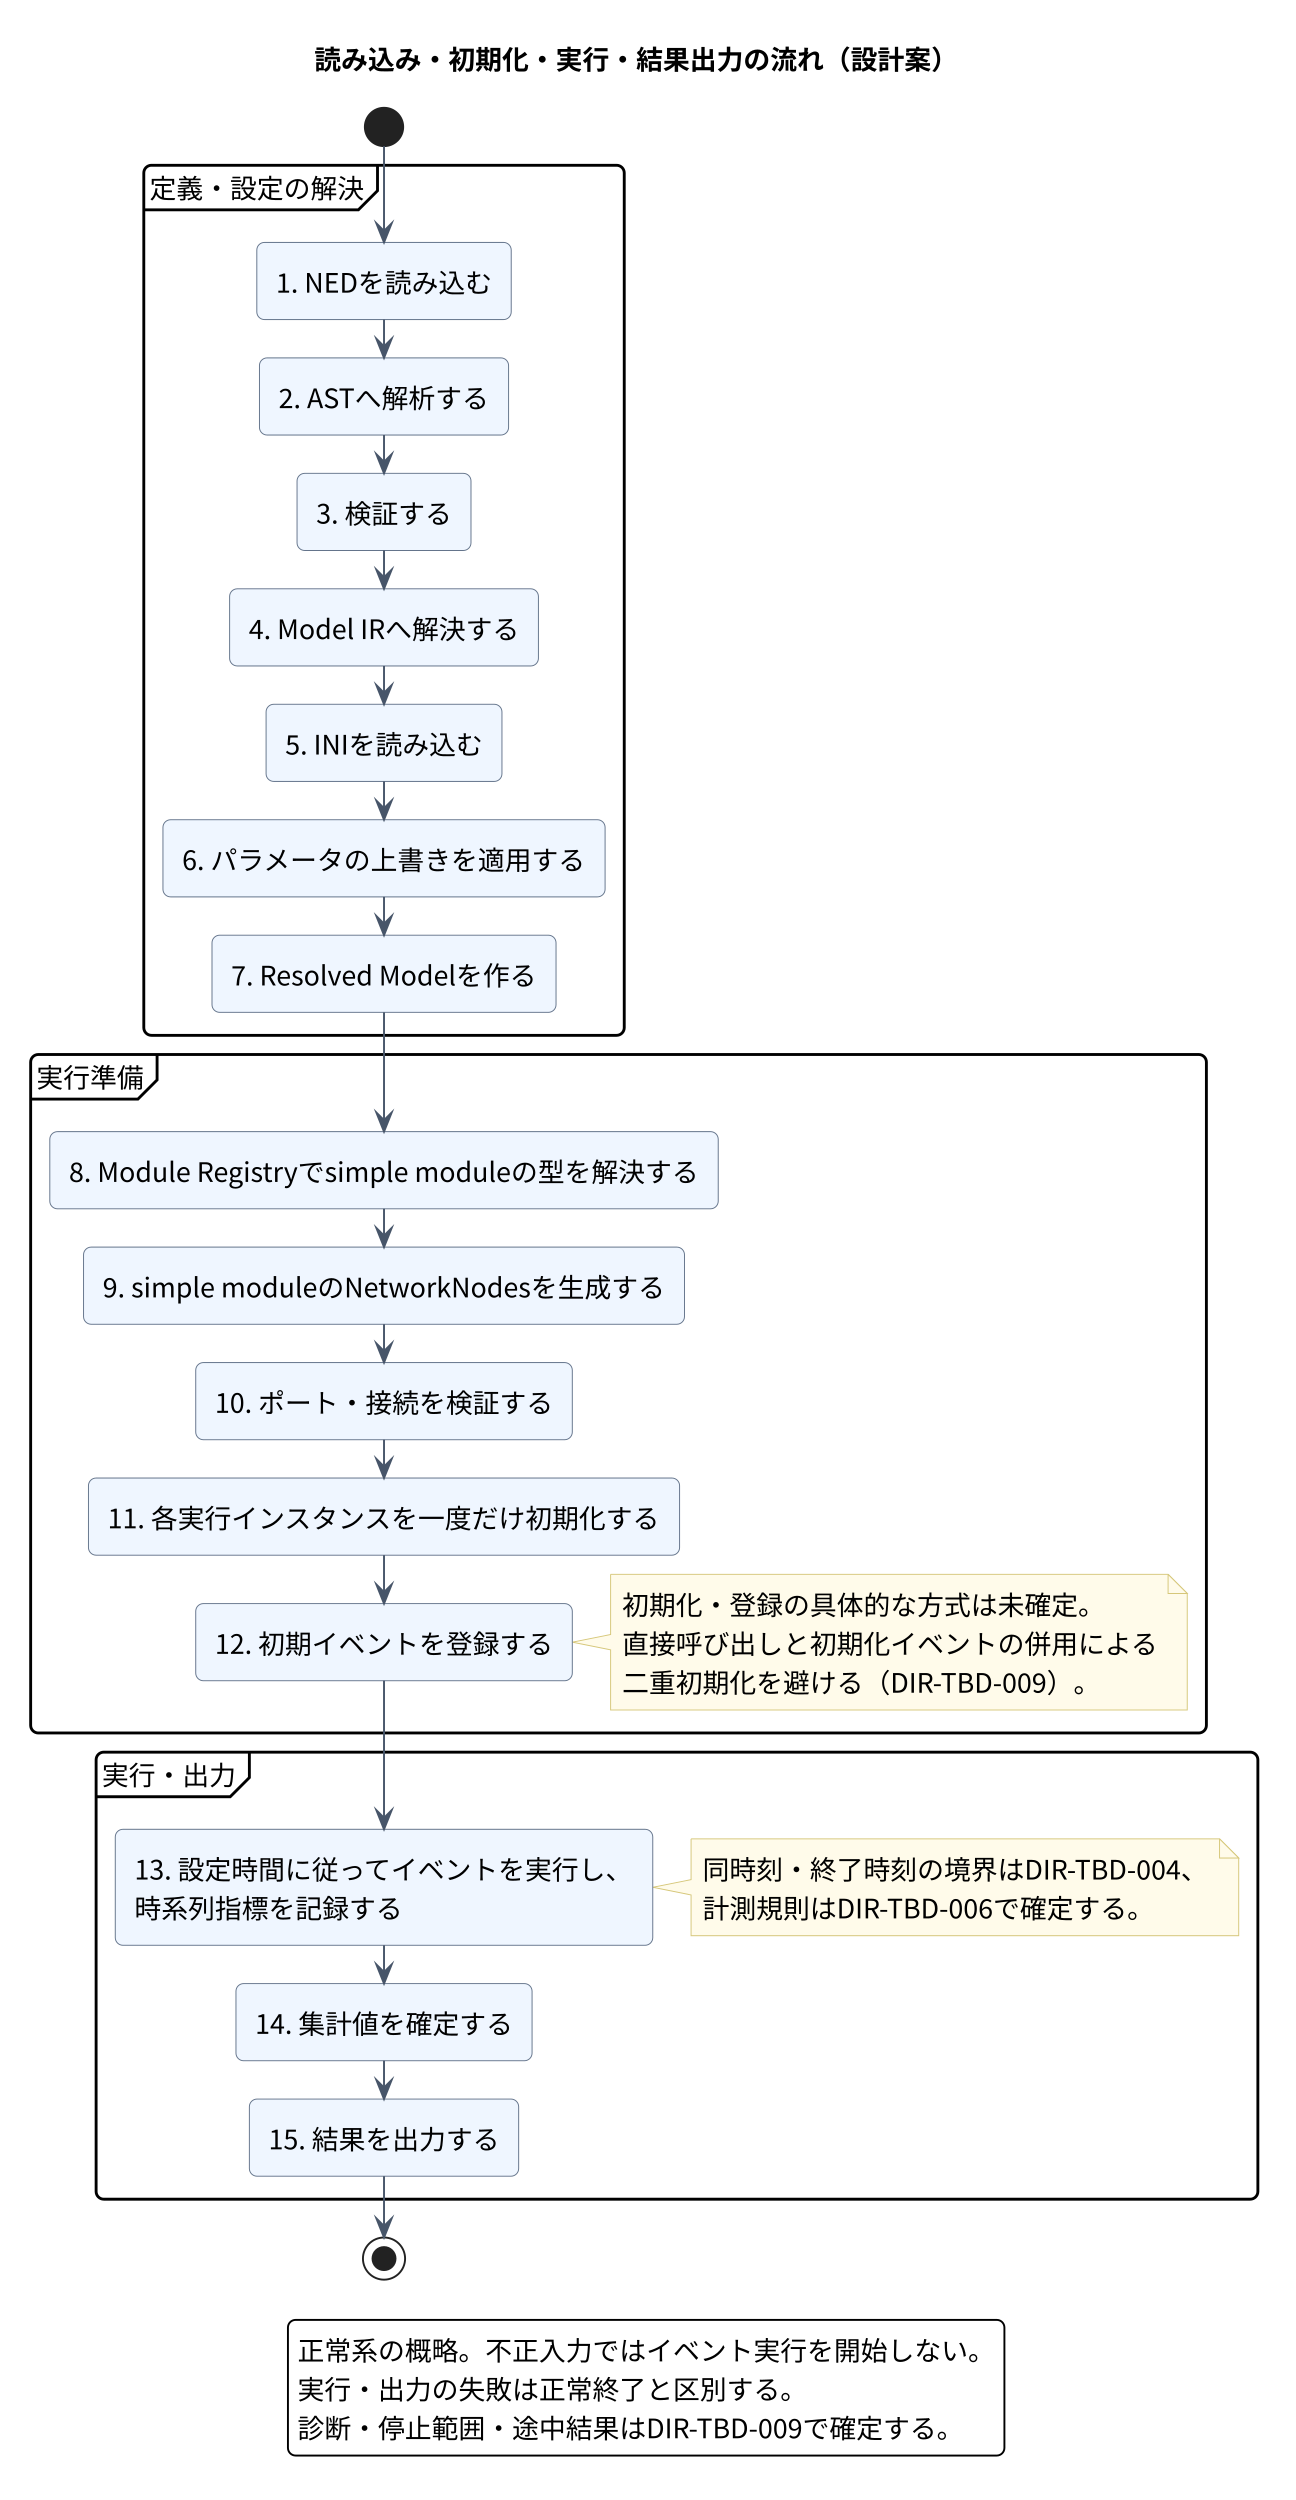
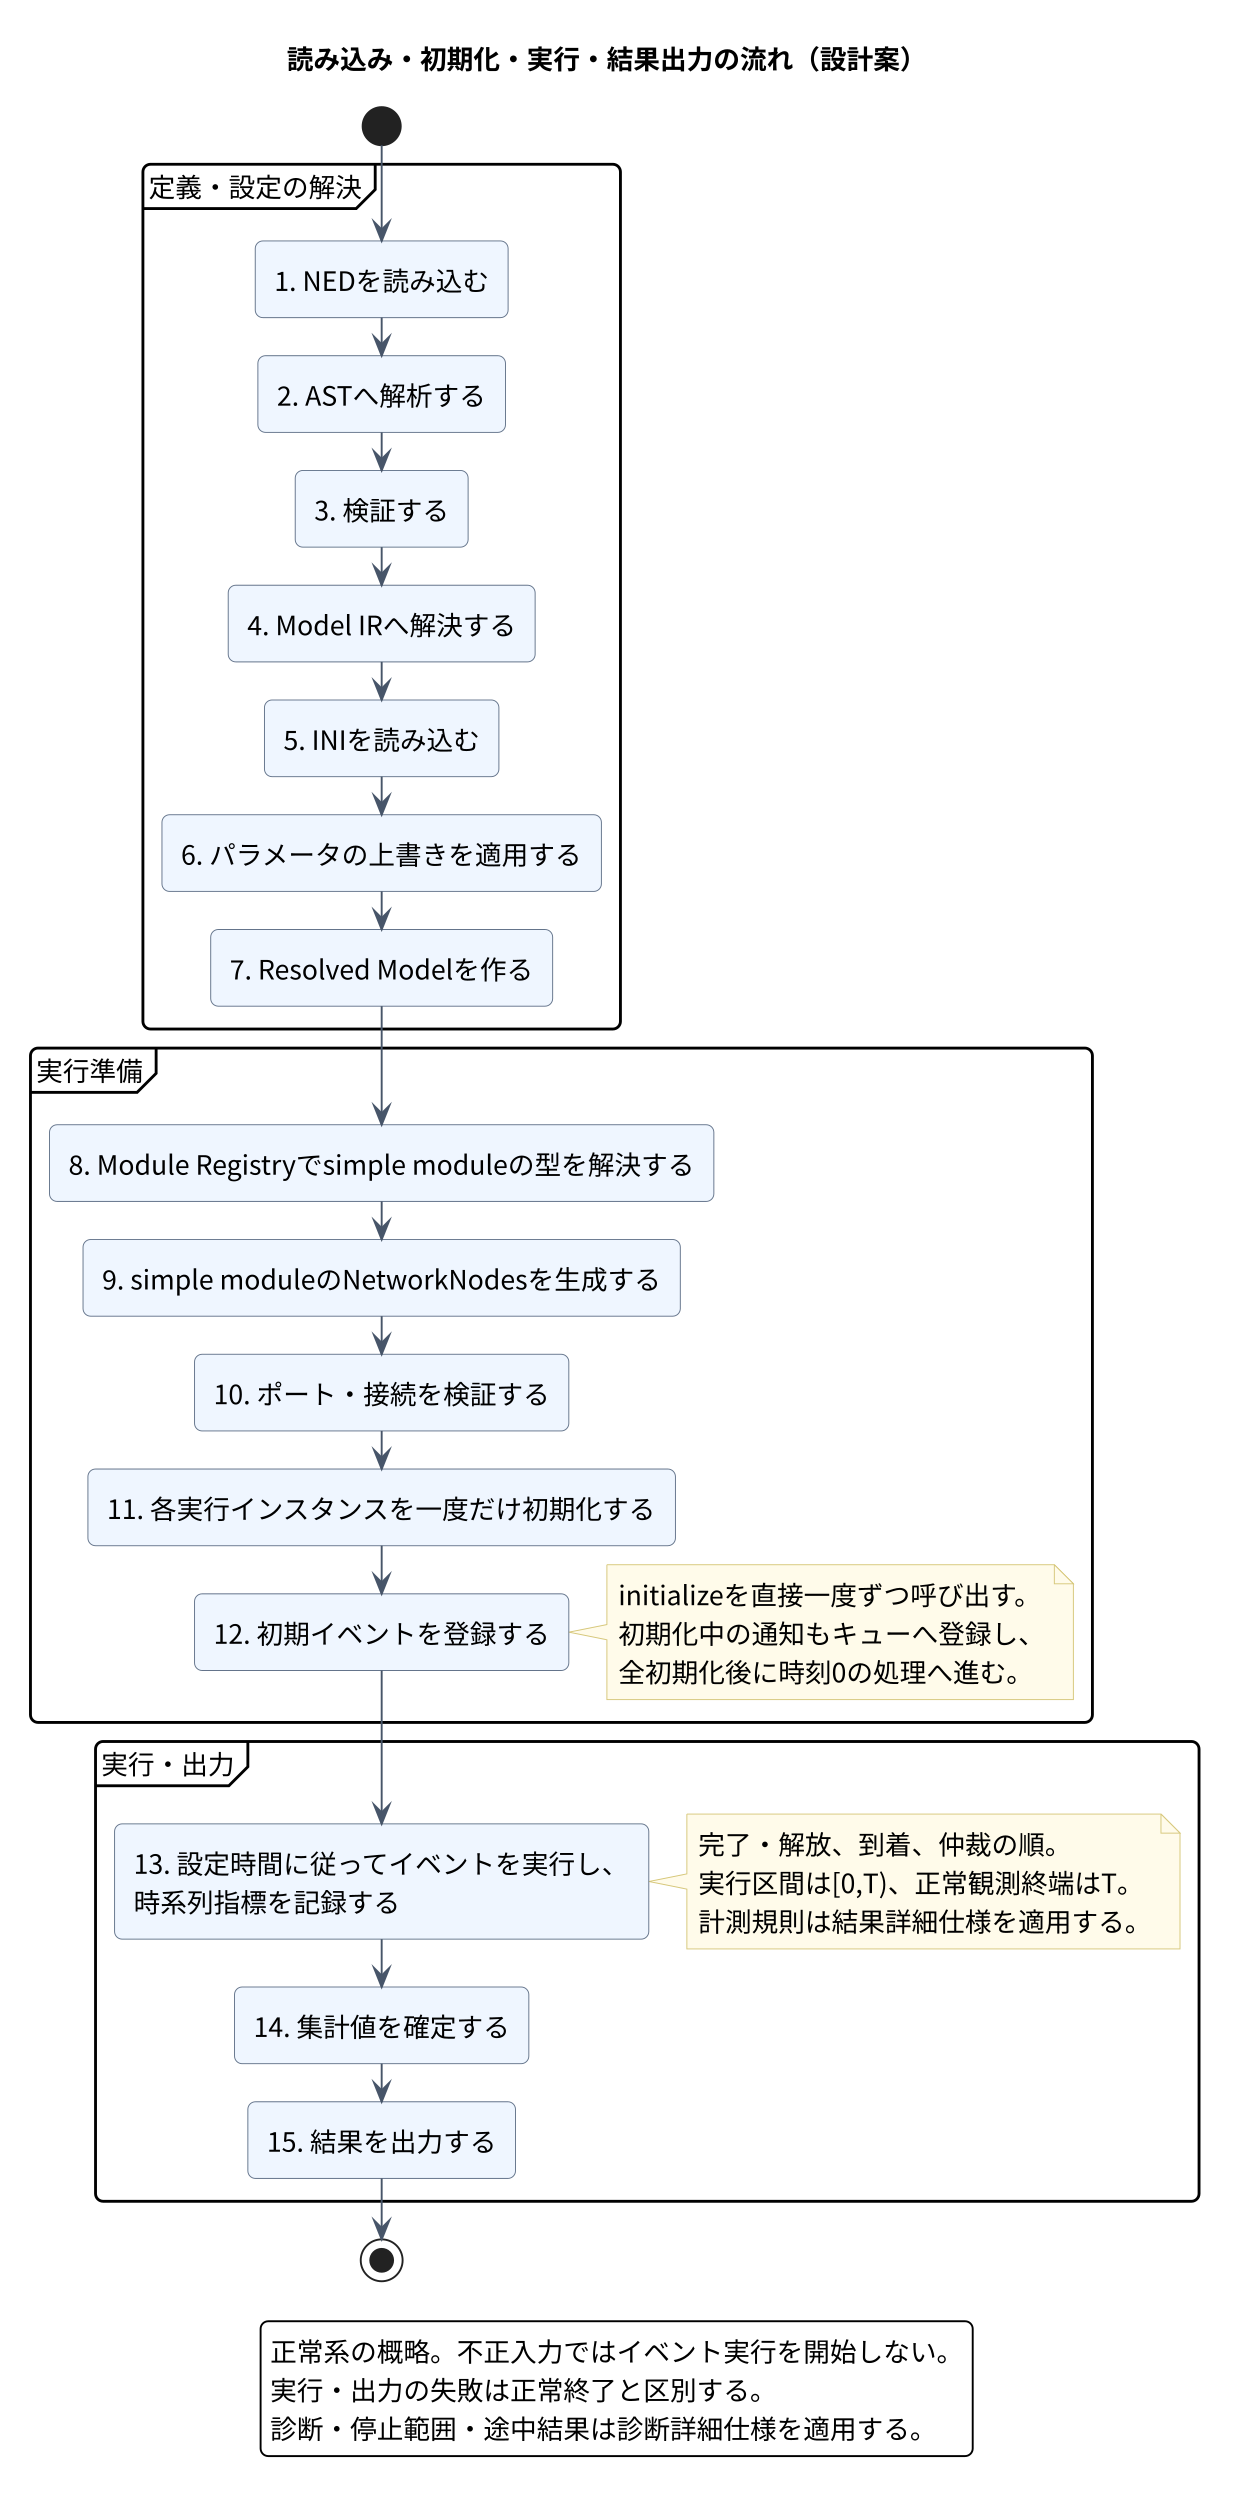
- <svg xmlns="http://www.w3.org/2000/svg" version="1.1" data-diagram-type="ACTIVITY" style="width:676px;height:1305px;background:#FFFFFF;" width="676px" height="1305px" viewBox="0 0 676 1305" zoomAndPan="magnify" preserveAspectRatio="none" contentStyleType="text/css">
+ <svg xmlns="http://www.w3.org/2000/svg" version="1.1" data-diagram-type="ACTIVITY" style="width:649px;height:1313px;background:#FFFFFF;" width="649px" height="1313px" viewBox="0 0 649 1313" zoomAndPan="magnify" preserveAspectRatio="none" contentStyleType="text/css">
  <defs />
  <g font-family="sans-serif" lengthAdjust="spacing">
    <g class="title" data-source-line="25">
-       <text x="164.054" y="36.24" fill="#000" font-size="14" textLength="346.499" font-weight="700" font-family="Noto Sans CJK JP">読み込み・初期化・実行・結果出力の流れ（設計案）</text>
+       <text x="150.621" y="36.24" fill="#000" font-size="14" textLength="346.499" font-weight="700" font-family="Noto Sans CJK JP">読み込み・初期化・実行・結果出力の流れ（設計案）</text>
    </g>
    <ellipse cx="200.457" cy="66.272" rx="10" ry="10" fill="#222" style="stroke:#222;stroke-width:1;" />
    <rect x="75.059" y="86.272" width="250.797" height="454.175" fill="none" style="stroke:#000;stroke-width:1.5;" rx="4" ry="4" />
    <path d="M197.058,86.272 L197.058,99.544 L187.058,109.544 L75.059,109.544" style="stroke:#000;stroke-width:1.5;" fill="none" />
    <text x="78.059" y="103.512" fill="#000" font-size="14" textLength="112" font-family="Noto Sans CJK JP">定義・設定の解決</text>
    <rect x="134.059" y="126.544" width="132.798" height="40.272" fill="#EFF6FF" style="stroke:#64748B;stroke-width:0.5;" rx="4" ry="4" />
    <text x="144.059" y="152.784" fill="#000" font-size="14" textLength="112.798" font-family="Noto Sans CJK JP">1. NEDを読み込む</text>
    <rect x="135.438" y="186.816" width="130.04" height="40.272" fill="#EFF6FF" style="stroke:#64748B;stroke-width:0.5;" rx="4" ry="4" />
    <text x="145.438" y="213.056" fill="#000" font-size="14" textLength="110.04" font-family="Noto Sans CJK JP">2. ASTへ解析する</text>
    <rect x="155.058" y="247.088" width="90.798" height="40.272" fill="#EFF6FF" style="stroke:#64748B;stroke-width:0.5;" rx="4" ry="4" />
    <text x="165.058" y="273.328" fill="#000" font-size="14" textLength="70.798" font-family="Noto Sans CJK JP">3. 検証する</text>
    <rect x="119.863" y="307.36" width="161.189" height="40.272" fill="#EFF6FF" style="stroke:#64748B;stroke-width:0.5;" rx="4" ry="4" />
    <text x="129.863" y="333.599" fill="#000" font-size="14" textLength="141.189" font-family="Noto Sans CJK JP">4. Model IRへ解決する</text>
    <rect x="138.896" y="367.631" width="123.124" height="40.272" fill="#EFF6FF" style="stroke:#64748B;stroke-width:0.5;" rx="4" ry="4" />
    <text x="148.896" y="393.871" fill="#000" font-size="14" textLength="103.124" font-family="Noto Sans CJK JP">5. INIを読み込む</text>
    <rect x="85.059" y="427.903" width="230.797" height="40.272" fill="#EFF6FF" style="stroke:#64748B;stroke-width:0.5;" rx="4" ry="4" />
    <text x="95.059" y="454.143" fill="#000" font-size="14" textLength="210.797" font-family="Noto Sans CJK JP">6. パラメータの上書きを適用する</text>
    <rect x="110.665" y="488.175" width="179.585" height="40.272" fill="#EFF6FF" style="stroke:#64748B;stroke-width:0.5;" rx="4" ry="4" />
    <text x="120.665" y="514.415" fill="#000" font-size="14" textLength="159.585" font-family="Noto Sans CJK JP">7. Resolved Modelを作る</text>
-     <rect x="16" y="550.447" width="613.74" height="354.175" fill="none" style="stroke:#000;stroke-width:1.5;" rx="4" ry="4" />
+     <rect x="16" y="550.447" width="557.74" height="354.175" fill="none" style="stroke:#000;stroke-width:1.5;" rx="4" ry="4" />
    <path d="M82,550.447 L82,563.719 L72,573.719 L16,573.719" style="stroke:#000;stroke-width:1.5;" fill="none" />
    <text x="19" y="567.687" fill="#000" font-size="14" textLength="56" font-family="Noto Sans CJK JP">実行準備</text>
    <rect x="26" y="590.719" width="348.915" height="40.272" fill="#EFF6FF" style="stroke:#64748B;stroke-width:0.5;" rx="4" ry="4" />
    <text x="36" y="616.959" fill="#000" font-size="14" textLength="328.915" font-family="Noto Sans CJK JP">8. Module Registryでsimple moduleの型を解決する</text>
    <rect x="43.612" y="650.991" width="313.691" height="40.272" fill="#EFF6FF" style="stroke:#64748B;stroke-width:0.5;" rx="4" ry="4" />
    <text x="53.612" y="677.231" fill="#000" font-size="14" textLength="293.691" font-family="Noto Sans CJK JP">9. simple moduleのNetworkNodesを生成する</text>
    <rect x="102.174" y="711.263" width="196.567" height="40.272" fill="#EFF6FF" style="stroke:#64748B;stroke-width:0.5;" rx="4" ry="4" />
    <text x="112.174" y="737.503" fill="#000" font-size="14" textLength="176.567" font-family="Noto Sans CJK JP">10. ポート・接続を検証する</text>
    <rect x="46.174" y="771.535" width="308.567" height="40.272" fill="#EFF6FF" style="stroke:#64748B;stroke-width:0.5;" rx="4" ry="4" />
    <text x="56.174" y="797.775" fill="#000" font-size="14" textLength="288.567" font-family="Noto Sans CJK JP">11. 各実行インスタンスを一度だけ初期化する</text>
-     <path d="M318.741,821.807 L318.741,853.215 L298.741,857.215 L318.741,861.215 L318.741,892.622 A0,0 0 0 0 318.741,892.622 L619.74,892.622 A0,0 0 0 0 619.74,892.622 L619.74,831.807 L609.74,821.807 L318.741,821.807 A0,0 0 0 0 318.741,821.807" style="stroke:#D6C77A;stroke-width:0.5;" fill="#FFFBEA" />
-     <path d="M609.74,821.807 L609.74,831.807 L619.74,831.807 L609.74,821.807" style="stroke:#D6C77A;stroke-width:0.5;" fill="#FFFBEA" />
-     <text x="324.741" y="843.047" fill="#000" font-size="14" textLength="251.999" font-family="Noto Sans CJK JP">初期化・登録の具体的な方式は未確定。</text>
-     <text x="324.741" y="863.319" fill="#000" font-size="14" textLength="279.999" font-family="Noto Sans CJK JP">直接呼び出しと初期化イベントの併用による</text>
-     <text x="324.741" y="883.591" fill="#000" font-size="14" textLength="250.865" font-family="Noto Sans CJK JP">二重初期化を避ける（DIR-TBD-009）。</text>
+     <path d="M318.741,821.807 L318.741,853.215 L298.741,857.215 L318.741,861.215 L318.741,892.622 A0,0 0 0 0 318.741,892.622 L563.74,892.622 A0,0 0 0 0 563.74,892.622 L563.74,831.807 L553.74,821.807 L318.741,821.807 A0,0 0 0 0 318.741,821.807" style="stroke:#D6C77A;stroke-width:0.5;" fill="#FFFBEA" />
+     <path d="M553.74,821.807 L553.74,831.807 L563.74,831.807 L553.74,821.807" style="stroke:#D6C77A;stroke-width:0.5;" fill="#FFFBEA" />
+     <text x="324.741" y="843.047" fill="#000" font-size="14" textLength="223.481" font-family="Noto Sans CJK JP">initializeを直接一度ずつ呼び出す。</text>
+     <text x="324.741" y="863.319" fill="#000" font-size="14" textLength="223.999" font-family="Noto Sans CJK JP">初期化中の通知もキューへ登録し、</text>
+     <text x="324.741" y="883.591" fill="#000" font-size="14" textLength="217.769" font-family="Noto Sans CJK JP">全初期化後に時刻0の処理へ進む。</text>
    <rect x="102.174" y="837.079" width="196.567" height="40.272" fill="#EFF6FF" style="stroke:#64748B;stroke-width:0.5;" rx="4" ry="4" />
    <text x="112.174" y="863.319" fill="#000" font-size="14" textLength="176.567" font-family="Noto Sans CJK JP">12. 初期イベントを登録する</text>
-     <rect x="50.174" y="914.622" width="606.432" height="233.36" fill="none" style="stroke:#000;stroke-width:1.5;" rx="4" ry="4" />
+     <rect x="50.174" y="914.622" width="579.566" height="241.496" fill="none" style="stroke:#000;stroke-width:1.5;" rx="4" ry="4" />
    <path d="M130.174,914.622 L130.174,927.894 L120.174,937.894 L50.174,937.894" style="stroke:#000;stroke-width:1.5;" fill="none" />
    <text x="53.174" y="931.862" fill="#000" font-size="14" textLength="70" font-family="Noto Sans CJK JP">実行・出力</text>
-     <path d="M360.741,959.894 L360.741,981.166 L340.741,985.166 L360.741,989.166 L360.741,1010.438 A0,0 0 0 0 360.741,1010.438 L646.606,1010.438 A0,0 0 0 0 646.606,1010.438 L646.606,969.894 L636.606,959.894 L360.741,959.894 A0,0 0 0 0 360.741,959.894" style="stroke:#D6C77A;stroke-width:0.5;" fill="#FFFBEA" />
-     <path d="M636.606,959.894 L636.606,969.894 L646.606,969.894 L636.606,959.894" style="stroke:#D6C77A;stroke-width:0.5;" fill="#FFFBEA" />
-     <text x="366.741" y="981.134" fill="#000" font-size="14" textLength="264.865" font-family="Noto Sans CJK JP">同時刻・終了時刻の境界はDIR-TBD-004、</text>
-     <text x="366.741" y="1001.406" fill="#000" font-size="14" textLength="236.865" font-family="Noto Sans CJK JP">計測規則はDIR-TBD-006で確定する。</text>
-     <rect x="60.174" y="954.894" width="280.567" height="60.544" fill="#EFF6FF" style="stroke:#64748B;stroke-width:0.5;" rx="4" ry="4" />
-     <text x="70.174" y="981.134" fill="#000" font-size="14" textLength="260.567" font-family="Noto Sans CJK JP">13. 設定時間に従ってイベントを実行し、</text>
-     <text x="70.174" y="1001.406" fill="#000" font-size="14" textLength="139.999" font-family="Noto Sans CJK JP">時系列指標を記録する</text>
-     <rect x="123.174" y="1035.438" width="154.567" height="40.272" fill="#EFF6FF" style="stroke:#64748B;stroke-width:0.5;" rx="4" ry="4" />
-     <text x="133.174" y="1061.678" fill="#000" font-size="14" textLength="134.567" font-family="Noto Sans CJK JP">14. 集計値を確定する</text>
-     <rect x="130.174" y="1095.71" width="140.567" height="40.272" fill="#EFF6FF" style="stroke:#64748B;stroke-width:0.5;" rx="4" ry="4" />
-     <text x="140.174" y="1121.95" fill="#000" font-size="14" textLength="120.567" font-family="Noto Sans CJK JP">15. 結果を出力する</text>
-     <ellipse cx="200.457" cy="1178.982" rx="11" ry="11" fill="none" style="stroke:#222;stroke-width:1;" />
-     <ellipse cx="200.457" cy="1178.982" rx="6" ry="6" fill="#222" style="stroke:#222;stroke-width:1;" />
+     <path d="M360.741,952.758 L360.741,984.166 L340.741,988.166 L360.741,992.166 L360.741,1023.574 A0,0 0 0 0 360.741,1023.574 L619.74,1023.574 A0,0 0 0 0 619.74,1023.574 L619.74,962.758 L609.74,952.758 L360.741,952.758 A0,0 0 0 0 360.741,952.758" style="stroke:#D6C77A;stroke-width:0.5;" fill="#FFFBEA" />
+     <path d="M609.74,952.758 L609.74,962.758 L619.74,962.758 L609.74,952.758" style="stroke:#D6C77A;stroke-width:0.5;" fill="#FFFBEA" />
+     <text x="366.741" y="973.998" fill="#000" font-size="14" textLength="195.999" font-family="Noto Sans CJK JP">完了・解放、到着、仲裁の順。</text>
+     <text x="366.741" y="994.27" fill="#000" font-size="14" textLength="233.897" font-family="Noto Sans CJK JP">実行区間は[0,T)、正常観測終端はT。</text>
+     <text x="366.741" y="1014.542" fill="#000" font-size="14" textLength="237.999" font-family="Noto Sans CJK JP">計測規則は結果詳細仕様を適用する。</text>
+     <rect x="60.174" y="957.894" width="280.567" height="60.544" fill="#EFF6FF" style="stroke:#64748B;stroke-width:0.5;" rx="4" ry="4" />
+     <text x="70.174" y="984.134" fill="#000" font-size="14" textLength="260.567" font-family="Noto Sans CJK JP">13. 設定時間に従ってイベントを実行し、</text>
+     <text x="70.174" y="1004.406" fill="#000" font-size="14" textLength="139.999" font-family="Noto Sans CJK JP">時系列指標を記録する</text>
+     <rect x="123.174" y="1043.574" width="154.567" height="40.272" fill="#EFF6FF" style="stroke:#64748B;stroke-width:0.5;" rx="4" ry="4" />
+     <text x="133.174" y="1069.814" fill="#000" font-size="14" textLength="134.567" font-family="Noto Sans CJK JP">14. 集計値を確定する</text>
+     <rect x="130.174" y="1103.846" width="140.567" height="40.272" fill="#EFF6FF" style="stroke:#64748B;stroke-width:0.5;" rx="4" ry="4" />
+     <text x="140.174" y="1130.086" fill="#000" font-size="14" textLength="120.567" font-family="Noto Sans CJK JP">15. 結果を出力する</text>
+     <ellipse cx="200.457" cy="1187.118" rx="11" ry="11" fill="none" style="stroke:#222;stroke-width:1;" />
+     <ellipse cx="200.457" cy="1187.118" rx="6" ry="6" fill="#222" style="stroke:#222;stroke-width:1;" />
    <line x1="200.457" y1="166.816" x2="200.457" y2="186.816" style="stroke:#475569;stroke-width:1;" />
    <polygon points="196.457,176.816,200.457,186.816,204.457,176.816,200.457,180.816" fill="#475569" style="stroke:#475569;stroke-width:1;stroke-linejoin:miter;stroke-miterlimit:10;" />
    <line x1="200.457" y1="227.088" x2="200.457" y2="247.088" style="stroke:#475569;stroke-width:1;" />
    <polygon points="196.457,237.088,200.457,247.088,204.457,237.088,200.457,241.088" fill="#475569" style="stroke:#475569;stroke-width:1;stroke-linejoin:miter;stroke-miterlimit:10;" />
    <line x1="200.457" y1="287.36" x2="200.457" y2="307.36" style="stroke:#475569;stroke-width:1;" />
    <polygon points="196.457,297.36,200.457,307.36,204.457,297.36,200.457,301.36" fill="#475569" style="stroke:#475569;stroke-width:1;stroke-linejoin:miter;stroke-miterlimit:10;" />
    <line x1="200.457" y1="347.631" x2="200.457" y2="367.631" style="stroke:#475569;stroke-width:1;" />
    <polygon points="196.457,357.631,200.457,367.631,204.457,357.631,200.457,361.631" fill="#475569" style="stroke:#475569;stroke-width:1;stroke-linejoin:miter;stroke-miterlimit:10;" />
    <line x1="200.457" y1="407.903" x2="200.457" y2="427.903" style="stroke:#475569;stroke-width:1;" />
    <polygon points="196.457,417.903,200.457,427.903,204.457,417.903,200.457,421.903" fill="#475569" style="stroke:#475569;stroke-width:1;stroke-linejoin:miter;stroke-miterlimit:10;" />
    <line x1="200.457" y1="468.175" x2="200.457" y2="488.175" style="stroke:#475569;stroke-width:1;" />
    <polygon points="196.457,478.175,200.457,488.175,204.457,478.175,200.457,482.175" fill="#475569" style="stroke:#475569;stroke-width:1;stroke-linejoin:miter;stroke-miterlimit:10;" />
    <line x1="200.457" y1="76.272" x2="200.457" y2="126.544" style="stroke:#475569;stroke-width:1;" />
    <polygon points="196.457,116.544,200.457,126.544,204.457,116.544,200.457,120.544" fill="#475569" style="stroke:#475569;stroke-width:1;stroke-linejoin:miter;stroke-miterlimit:10;" />
    <line x1="200.457" y1="630.991" x2="200.457" y2="650.991" style="stroke:#475569;stroke-width:1;" />
    <polygon points="196.457,640.991,200.457,650.991,204.457,640.991,200.457,644.991" fill="#475569" style="stroke:#475569;stroke-width:1;stroke-linejoin:miter;stroke-miterlimit:10;" />
    <line x1="200.457" y1="691.263" x2="200.457" y2="711.263" style="stroke:#475569;stroke-width:1;" />
    <polygon points="196.457,701.263,200.457,711.263,204.457,701.263,200.457,705.263" fill="#475569" style="stroke:#475569;stroke-width:1;stroke-linejoin:miter;stroke-miterlimit:10;" />
    <line x1="200.457" y1="751.535" x2="200.457" y2="771.535" style="stroke:#475569;stroke-width:1;" />
    <polygon points="196.457,761.535,200.457,771.535,204.457,761.535,200.457,765.535" fill="#475569" style="stroke:#475569;stroke-width:1;stroke-linejoin:miter;stroke-miterlimit:10;" />
    <line x1="200.457" y1="811.807" x2="200.457" y2="837.079" style="stroke:#475569;stroke-width:1;" />
    <polygon points="196.457,827.079,200.457,837.079,204.457,827.079,200.457,831.079" fill="#475569" style="stroke:#475569;stroke-width:1;stroke-linejoin:miter;stroke-miterlimit:10;" />
    <line x1="200.457" y1="528.447" x2="200.457" y2="590.719" style="stroke:#475569;stroke-width:1;" />
    <polygon points="196.457,580.719,200.457,590.719,204.457,580.719,200.457,584.719" fill="#475569" style="stroke:#475569;stroke-width:1;stroke-linejoin:miter;stroke-miterlimit:10;" />
-     <line x1="200.457" y1="1015.438" x2="200.457" y2="1035.438" style="stroke:#475569;stroke-width:1;" />
-     <polygon points="196.457,1025.438,200.457,1035.438,204.457,1025.438,200.457,1029.438" fill="#475569" style="stroke:#475569;stroke-width:1;stroke-linejoin:miter;stroke-miterlimit:10;" />
-     <line x1="200.457" y1="1075.71" x2="200.457" y2="1095.71" style="stroke:#475569;stroke-width:1;" />
-     <polygon points="196.457,1085.71,200.457,1095.71,204.457,1085.71,200.457,1089.71" fill="#475569" style="stroke:#475569;stroke-width:1;stroke-linejoin:miter;stroke-miterlimit:10;" />
-     <line x1="200.457" y1="877.351" x2="200.457" y2="954.894" style="stroke:#475569;stroke-width:1;" />
-     <polygon points="196.457,944.894,200.457,954.894,204.457,944.894,200.457,948.894" fill="#475569" style="stroke:#475569;stroke-width:1;stroke-linejoin:miter;stroke-miterlimit:10;" />
-     <line x1="200.457" y1="1135.982" x2="200.457" y2="1167.982" style="stroke:#475569;stroke-width:1;" />
-     <polygon points="196.457,1157.982,200.457,1167.982,204.457,1157.982,200.457,1161.982" fill="#475569" style="stroke:#475569;stroke-width:1;stroke-linejoin:miter;stroke-miterlimit:10;" />
-     <g class="legend" data-source-line="60">
-       <rect x="150.304" y="1210.982" width="373.998" height="70.816" fill="none" style="stroke:#000;stroke-width:1;" rx="4" ry="4" />
-       <text x="155.304" y="1232.222" fill="#000" font-size="14" textLength="363.998" font-family="Noto Sans CJK JP">正常系の概略。不正入力ではイベント実行を開始しない。</text>
-       <text x="155.304" y="1252.494" fill="#000" font-size="14" textLength="265.999" font-family="Noto Sans CJK JP">実行・出力の失敗は正常終了と区別する。</text>
-       <text x="155.304" y="1272.766" fill="#000" font-size="14" textLength="348.865" font-family="Noto Sans CJK JP">診断・停止範囲・途中結果はDIR-TBD-009で確定する。</text>
+     <line x1="200.457" y1="1018.438" x2="200.457" y2="1043.574" style="stroke:#475569;stroke-width:1;" />
+     <polygon points="196.457,1033.574,200.457,1043.574,204.457,1033.574,200.457,1037.574" fill="#475569" style="stroke:#475569;stroke-width:1;stroke-linejoin:miter;stroke-miterlimit:10;" />
+     <line x1="200.457" y1="1083.846" x2="200.457" y2="1103.846" style="stroke:#475569;stroke-width:1;" />
+     <polygon points="196.457,1093.846,200.457,1103.846,204.457,1093.846,200.457,1097.846" fill="#475569" style="stroke:#475569;stroke-width:1;stroke-linejoin:miter;stroke-miterlimit:10;" />
+     <line x1="200.457" y1="877.351" x2="200.457" y2="957.894" style="stroke:#475569;stroke-width:1;" />
+     <polygon points="196.457,947.894,200.457,957.894,204.457,947.894,200.457,951.894" fill="#475569" style="stroke:#475569;stroke-width:1;stroke-linejoin:miter;stroke-miterlimit:10;" />
+     <line x1="200.457" y1="1144.118" x2="200.457" y2="1176.118" style="stroke:#475569;stroke-width:1;" />
+     <polygon points="196.457,1166.118,200.457,1176.118,204.457,1166.118,200.457,1170.118" fill="#475569" style="stroke:#475569;stroke-width:1;stroke-linejoin:miter;stroke-miterlimit:10;" />
+     <g class="legend" data-source-line="61">
+       <rect x="136.871" y="1219.118" width="373.998" height="70.816" fill="none" style="stroke:#000;stroke-width:1;" rx="4" ry="4" />
+       <text x="141.871" y="1240.358" fill="#000" font-size="14" textLength="363.998" font-family="Noto Sans CJK JP">正常系の概略。不正入力ではイベント実行を開始しない。</text>
+       <text x="141.871" y="1260.63" fill="#000" font-size="14" textLength="265.999" font-family="Noto Sans CJK JP">実行・出力の失敗は正常終了と区別する。</text>
+       <text x="141.871" y="1280.902" fill="#000" font-size="14" textLength="349.998" font-family="Noto Sans CJK JP">診断・停止範囲・途中結果は診断詳細仕様を適用する。</text>
    </g>
  </g>
</svg>
